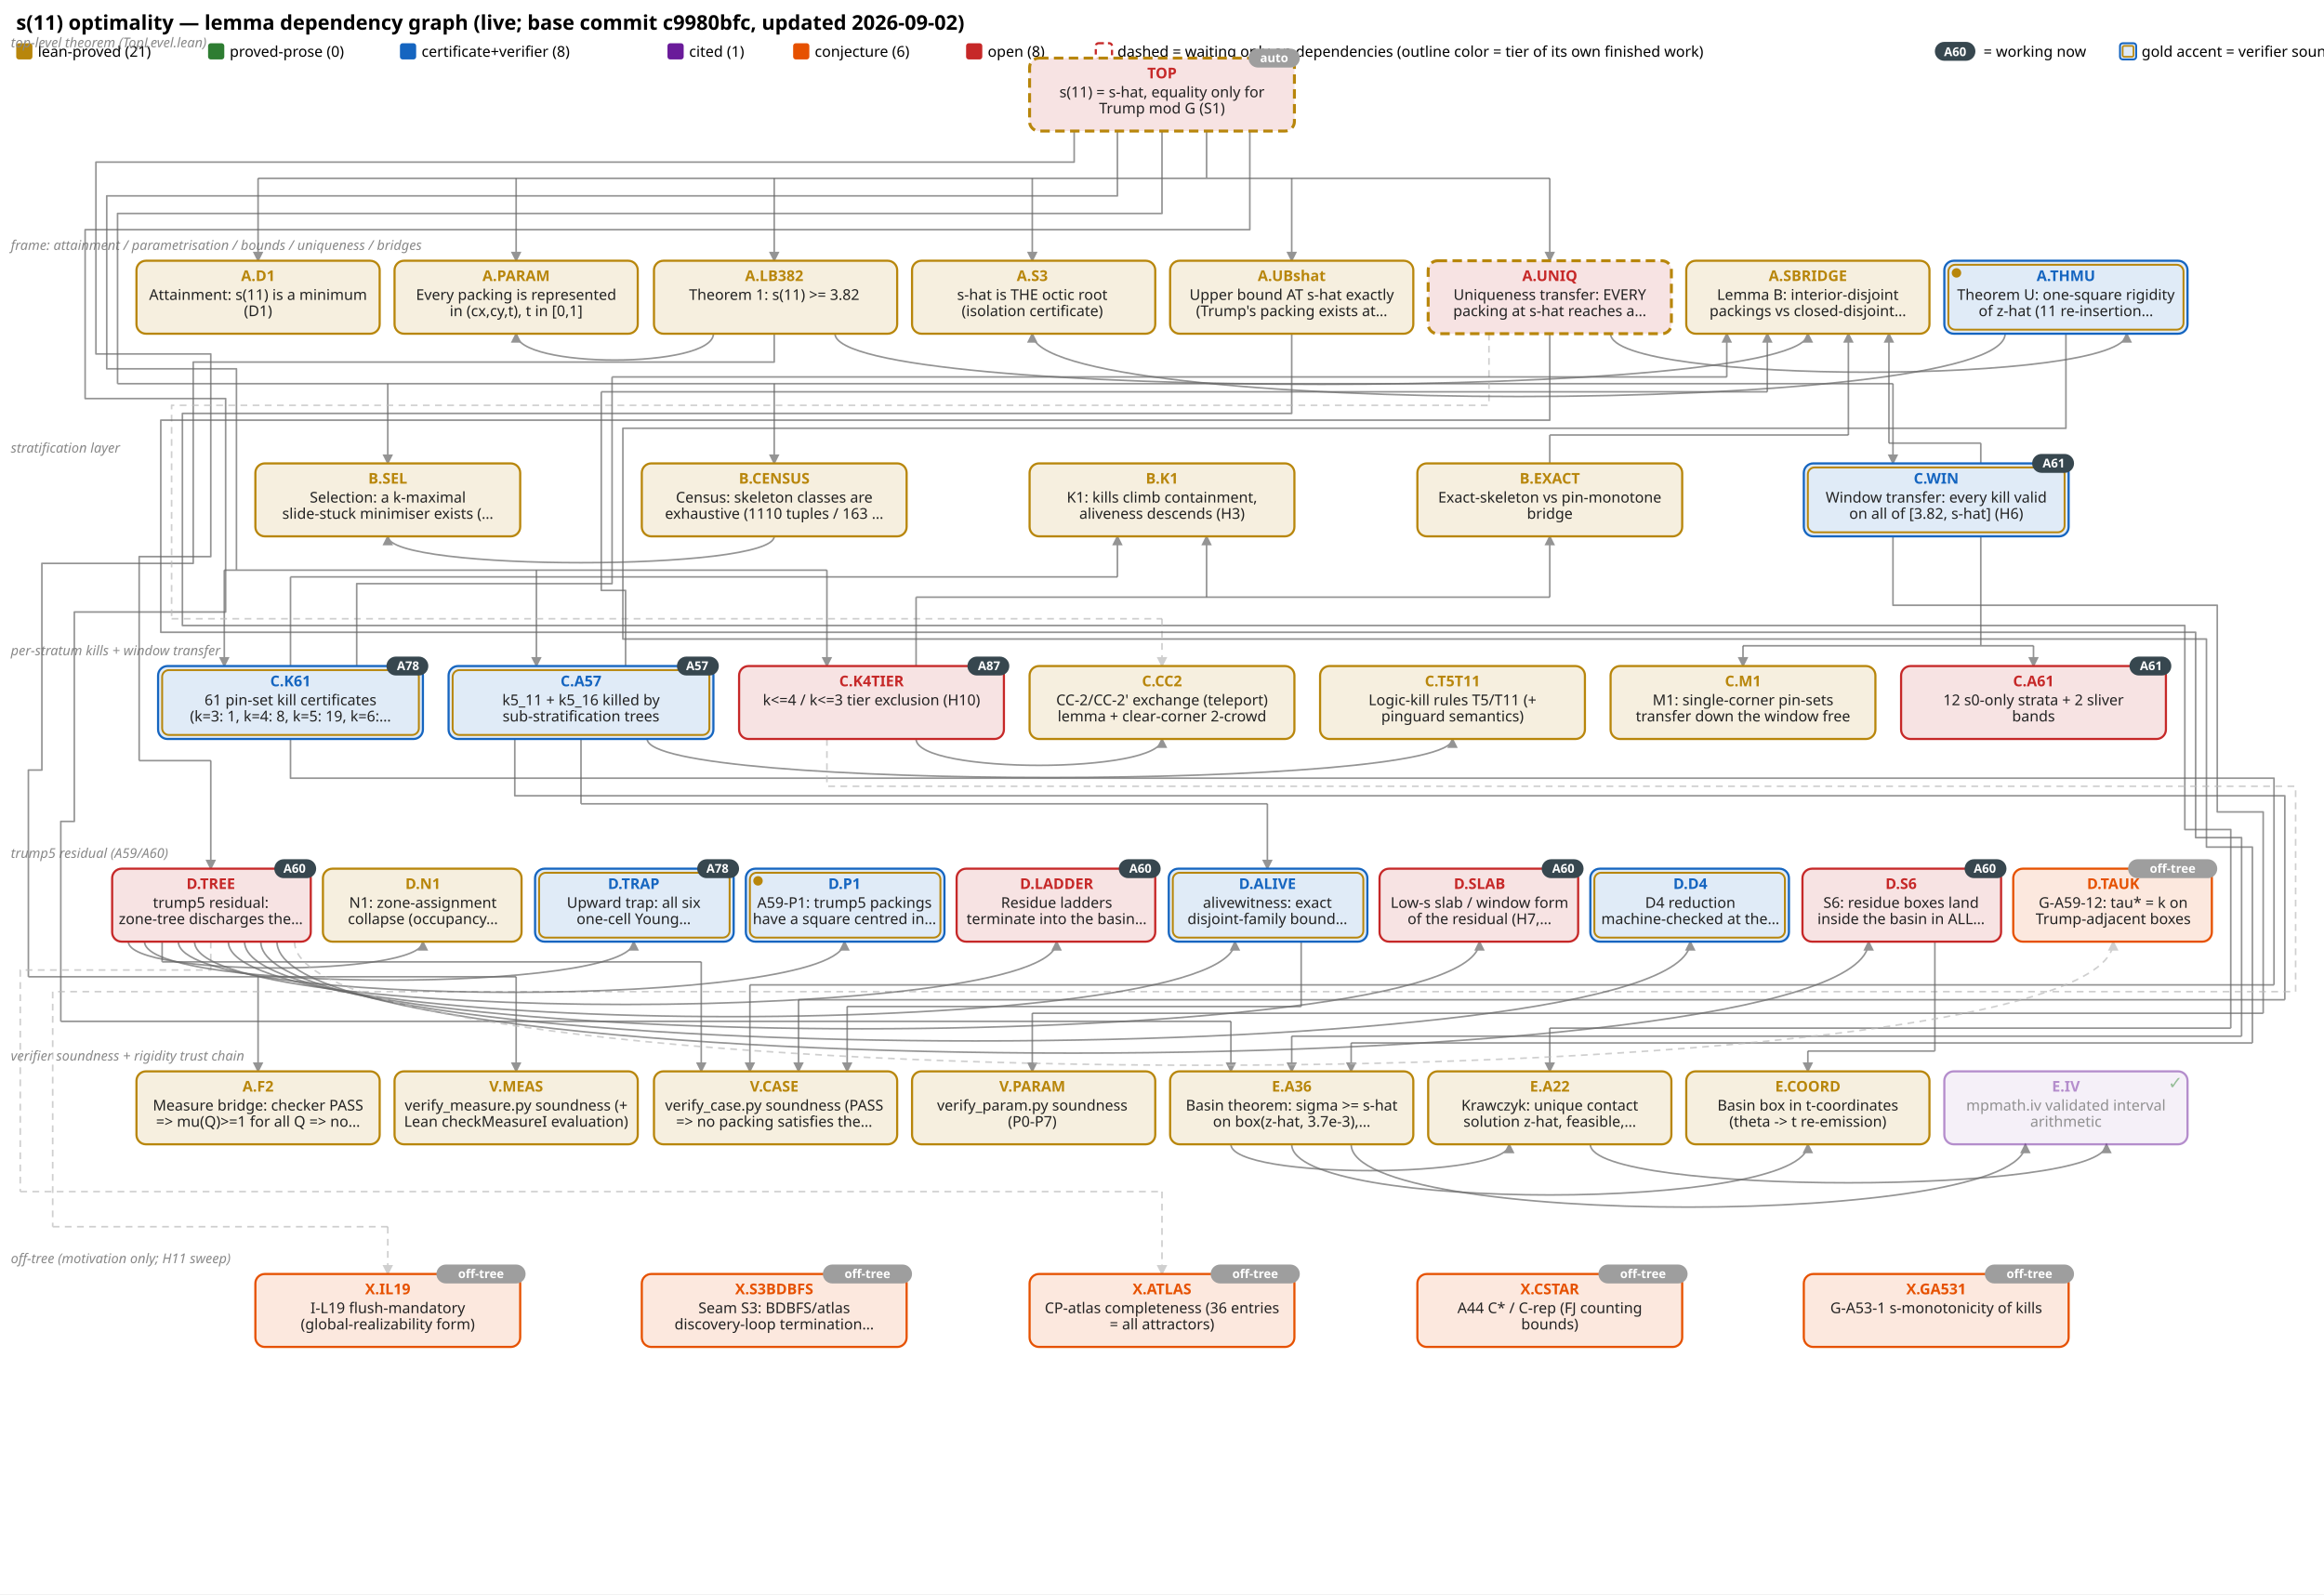
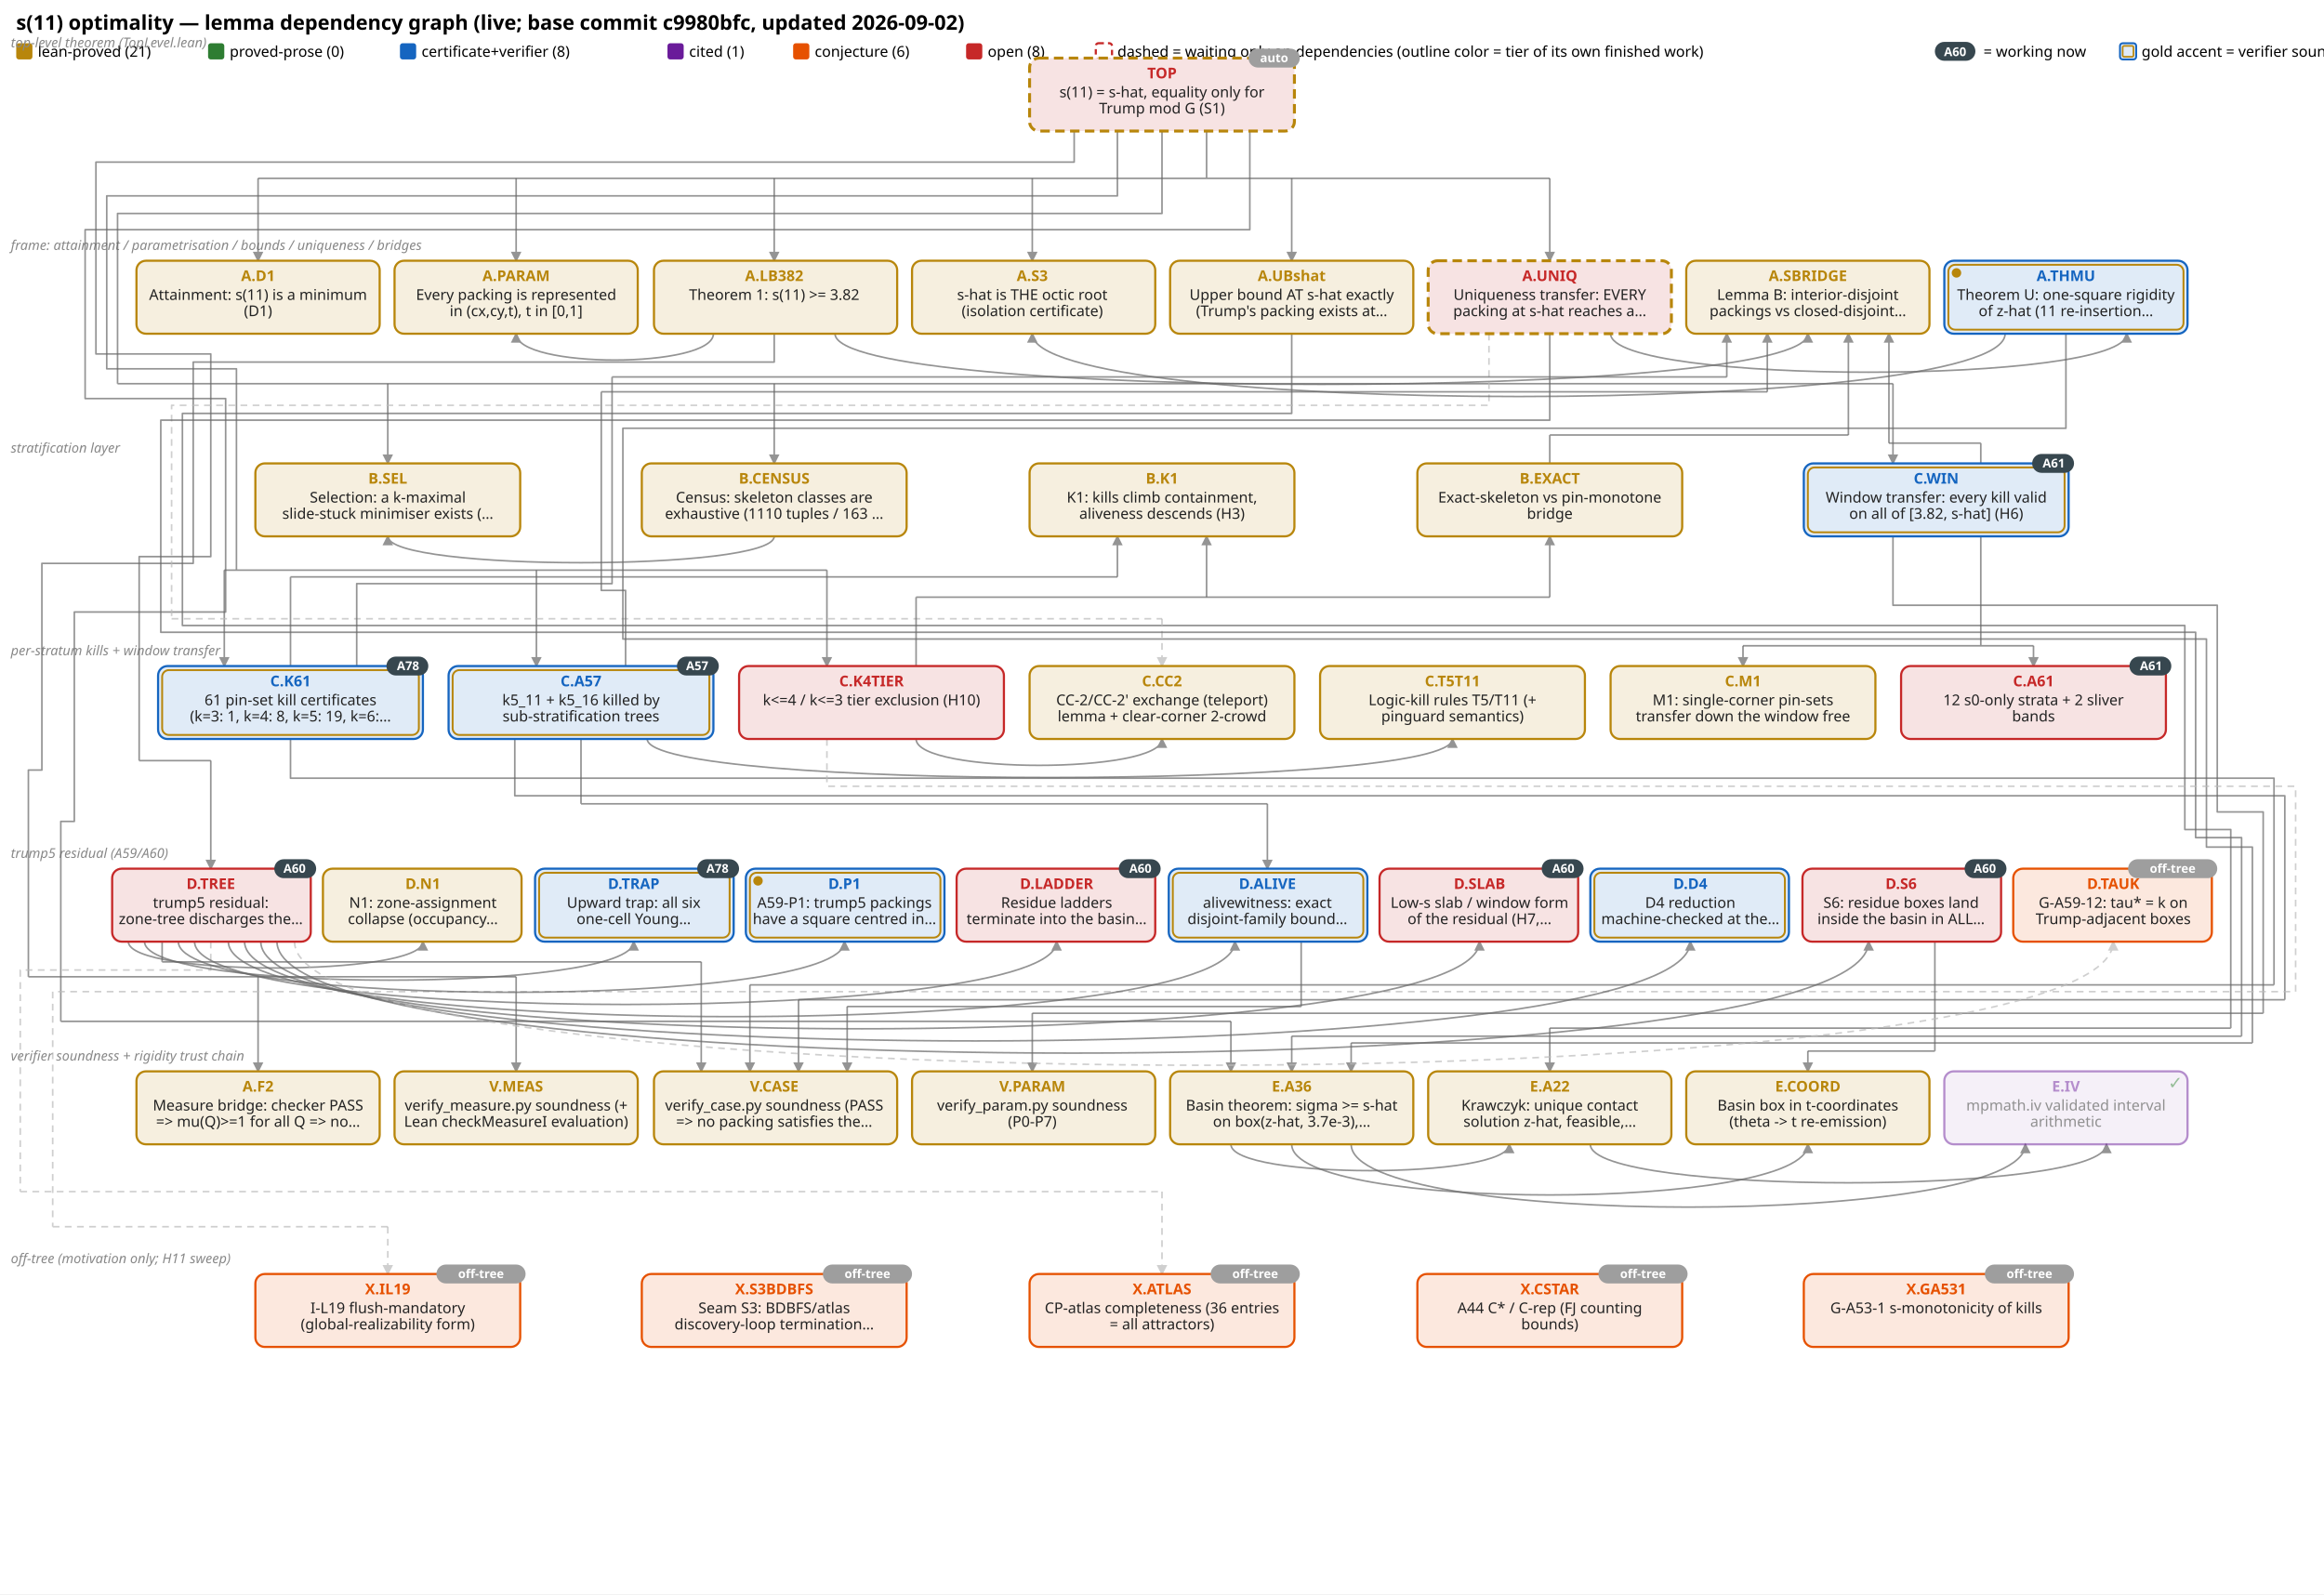
<svg xmlns="http://www.w3.org/2000/svg" width="1720" height="1180" font-family="Segoe UI, sans-serif" font-size="11">
  <defs>
    <marker id="arr" viewBox="0 0 10 10" refX="8.5" refY="5" markerWidth="6.5" markerHeight="6.5" orient="auto-start-reverse">
      <path d="M0,0 L10,5 L0,10 z" fill="#666" />
    </marker>
    <marker id="arrm" viewBox="0 0 10 10" refX="8.5" refY="5" markerWidth="6.5" markerHeight="6.5" orient="auto-start-reverse">
      <path d="M0,0 L10,5 L0,10 z" fill="#bbb" />
    </marker>
  </defs>
  <rect width="1720" height="1180" fill="white" />
  <text x="12" y="22" font-size="15" font-weight="bold">s(11) optimality — lemma dependency graph (live; base commit c9980bfc, updated 2026-09-02)</text>
  <rect x="12" y="32" width="12" height="12" fill="#b8860b" rx="2" />
  <text x="28" y="42">lean-proved (21)</text>
  <rect x="154" y="32" width="12" height="12" fill="#2e7d32" rx="2" />
  <text x="170" y="42">proved-prose (0)</text>
  <rect x="296" y="32" width="12" height="12" fill="#1565c0" rx="2" />
  <text x="312" y="42">certificate+verifier (8)</text>
  <rect x="494" y="32" width="12" height="12" fill="#6a1b9a" rx="2" />
  <text x="510" y="42">cited (1)</text>
  <rect x="587" y="32" width="12" height="12" fill="#e65100" rx="2" />
  <text x="603" y="42">conjecture (6)</text>
  <rect x="715" y="32" width="12" height="12" fill="#c62828" rx="2" />
  <text x="731" y="42">open (8)</text>
  <rect x="811" y="32" width="12" height="12" fill="none" stroke="#c62828" stroke-width="1.6" stroke-dasharray="4,3" rx="2" />
  <text x="827" y="42">dashed = waiting only on dependencies (outline color = tier of its own finished work)</text>
  <rect x="1432" y="31" width="30" height="14" rx="7" fill="#37474f" />
  <text x="1447" y="41.5" text-anchor="middle" fill="white" font-size="9" font-weight="bold">A60</text>
  <text x="1468" y="42">= working now</text>
  <rect x="1569" y="32" width="12" height="12" fill="#1565c0" fill-opacity="0.13" stroke="#1565c0" stroke-width="1.4" rx="2" />
  <rect x="1571" y="34" width="8" height="8" fill="none" stroke="#b8860b" stroke-width="1.2" rx="1" />
  <text x="1585" y="42">gold accent = verifier soundness Lean-proved · hover for details</text>
  <text x="8" y="35.0" font-size="10" fill="#888" font-style="italic">top-level theorem (TopLevel.lean)</text>
  <text x="8" y="185.0" font-size="10" fill="#888" font-style="italic">frame: attainment / parametrisation / bounds / uniqueness / bridges</text>
  <text x="8" y="335.0" font-size="10" fill="#888" font-style="italic">stratification layer</text>
  <text x="8" y="485.0" font-size="10" fill="#888" font-style="italic">per-stratum kills + window transfer</text>
  <text x="8" y="635.0" font-size="10" fill="#888" font-style="italic">trump5 residual (A59/A60)</text>
  <text x="8" y="785.0" font-size="10" fill="#888" font-style="italic">verifier soundness + rigidity trust chain</text>
  <text x="8" y="935.0" font-size="10" fill="#888" font-style="italic">off-tree (motivation only; H11 sweep)</text>
  <g>
    <path d="M 893 97 L 893 132 M 191 132 L 1147 132" fill="none" stroke="#666" stroke-width="1.2" opacity="0.7" stroke-linejoin="round" />
    <path d="M 191 132 L 191 193" fill="none" stroke="#666" stroke-width="1.2" opacity="0.7" marker-end="url(#arr)" />
    <path d="M 382 132 L 382 193" fill="none" stroke="#666" stroke-width="1.2" opacity="0.7" marker-end="url(#arr)" />
    <path d="M 573 132 L 573 193" fill="none" stroke="#666" stroke-width="1.2" opacity="0.7" marker-end="url(#arr)" />
    <path d="M 764 132 L 764 193" fill="none" stroke="#666" stroke-width="1.2" opacity="0.7" marker-end="url(#arr)" />
    <path d="M 956 132 L 956 193" fill="none" stroke="#666" stroke-width="1.2" opacity="0.7" marker-end="url(#arr)" />
    <path d="M 1147 132 L 1147 193" fill="none" stroke="#666" stroke-width="1.2" opacity="0.7" marker-end="url(#arr)" />
  </g>
  <g>
    <path d="M 860 97 L 860 158 L 87 158 L 87 284 M 87 284 L 1401 284" fill="none" stroke="#666" stroke-width="1.2" opacity="0.7" stroke-linejoin="round" />
    <path d="M 287 284 L 287 343" fill="none" stroke="#666" stroke-width="1.2" opacity="0.7" marker-end="url(#arr)" />
    <path d="M 573 284 L 573 343" fill="none" stroke="#666" stroke-width="1.2" opacity="0.7" marker-end="url(#arr)" />
    <path d="M 1401 284 L 1401 343" fill="none" stroke="#666" stroke-width="1.2" opacity="0.7" marker-end="url(#arr)" />
  </g>
  <g>
    <path d="M 827 97 L 827 145 L 79 145 L 79 273 L 175 273 L 175 422 M 166 422 L 612 422" fill="none" stroke="#666" stroke-width="1.2" opacity="0.7" stroke-linejoin="round" />
    <path d="M 166 422 L 166 493" fill="none" stroke="#666" stroke-width="1.2" opacity="0.7" marker-end="url(#arr)" />
    <path d="M 397 422 L 397 493" fill="none" stroke="#666" stroke-width="1.2" opacity="0.7" marker-end="url(#arr)" />
    <path d="M 612 422 L 612 493" fill="none" stroke="#666" stroke-width="1.2" opacity="0.7" marker-end="url(#arr)" />
  </g>
  <g>
    <path d="M 795 97 L 795 120 L 71 120 L 71 262 L 156 262 L 156 412 L 103 412 L 103 563 M 103 563 L 156 563" fill="none" stroke="#666" stroke-width="1.2" opacity="0.7" stroke-linejoin="round" />
    <path d="M 156 563 L 156 643" fill="none" stroke="#666" stroke-width="1.2" opacity="0.7" marker-end="url(#arr)" />
  </g>
  <g>
    <path d="M 925 97 L 925 170 L 63 170 L 63 295 L 167 295 L 167 453 L 55 453 L 55 608 L 45 608 L 45 756 M 45 756 L 911 756" fill="none" stroke="#666" stroke-width="1.2" opacity="0.7" stroke-linejoin="round" />
    <path d="M 911 756 L 911 793" fill="none" stroke="#666" stroke-width="1.2" opacity="0.7" marker-end="url(#arr)" />
  </g>
  <g>
    <path d="M 573 247 L 573 268 L 143 268 L 143 417 L 31 417 L 31 570 L 21 570 L 21 723 M 21 723 L 382 723" fill="none" stroke="#666" stroke-width="1.2" opacity="0.7" stroke-linejoin="round" />
    <path d="M 191 723 L 191 793" fill="none" stroke="#666" stroke-width="1.2" opacity="0.7" marker-end="url(#arr)" />
    <path d="M 382 723 L 382 793" fill="none" stroke="#666" stroke-width="1.2" opacity="0.7" marker-end="url(#arr)" />
  </g>
  <g>
    <path d="M 956 247 L 956 306 L 135 306 L 135 463 L 1617 463 L 1617 614 L 1651 614 L 1651 761 M 1147 761 L 1651 761" fill="none" stroke="#666" stroke-width="1.2" opacity="0.7" stroke-linejoin="round" />
    <path d="M 1147 761 L 1147 793" fill="none" stroke="#666" stroke-width="1.2" opacity="0.7" marker-end="url(#arr)" />
  </g>
  <g>
    <path d="M 1102 247 L 1102 300 L 127 300 L 127 458 M 127 458 L 860 458" fill="none" stroke="#bbb" stroke-width="1.2" stroke-dasharray="5,4" opacity="0.7" stroke-linejoin="round" />
    <path d="M 860 458 L 860 493" fill="none" stroke="#bbb" stroke-width="1.2" stroke-dasharray="5,4" opacity="0.7" marker-end="url(#arrm)" />
  </g>
  <g>
    <path d="M 1147 247 L 1147 311 L 119 311 L 119 468 L 1625 468 L 1625 620 L 1659 620 L 1659 767 M 956 767 L 1659 767" fill="none" stroke="#666" stroke-width="1.2" opacity="0.7" stroke-linejoin="round" />
    <path d="M 956 767 L 956 793" fill="none" stroke="#666" stroke-width="1.2" opacity="0.7" marker-end="url(#arr)" />
  </g>
  <g>
    <path d="M 1529 247 L 1529 317 L 461 317 L 461 473 L 1633 473 L 1633 627 L 1667 627 L 1667 772 M 1000 772 L 1667 772" fill="none" stroke="#666" stroke-width="1.2" opacity="0.7" stroke-linejoin="round" />
    <path d="M 1000 772 L 1000 793" fill="none" stroke="#666" stroke-width="1.2" opacity="0.7" marker-end="url(#arr)" />
  </g>
  <g>
    <path d="M 1147 343 L 1147 322 M 1147 322 L 1368 322" fill="none" stroke="#666" stroke-width="1.2" opacity="0.7" stroke-linejoin="round" />
    <path d="M 1368 322 L 1368 247" fill="none" stroke="#666" stroke-width="1.2" opacity="0.7" marker-end="url(#arr)" />
  </g>
  <g>
    <path d="M 1466 397 L 1466 478 M 1290 478 L 1505 478" fill="none" stroke="#666" stroke-width="1.2" opacity="0.7" stroke-linejoin="round" />
    <path d="M 1290 478 L 1290 493" fill="none" stroke="#666" stroke-width="1.2" opacity="0.7" marker-end="url(#arr)" />
    <path d="M 1505 478 L 1505 493" fill="none" stroke="#666" stroke-width="1.2" opacity="0.7" marker-end="url(#arr)" />
  </g>
  <g>
    <path d="M 1401 397 L 1401 448 L 1641 448 L 1641 601 L 1675 601 L 1675 750 M 764 750 L 1675 750" fill="none" stroke="#666" stroke-width="1.2" opacity="0.7" stroke-linejoin="round" />
    <path d="M 764 750 L 764 793" fill="none" stroke="#666" stroke-width="1.2" opacity="0.7" marker-end="url(#arr)" />
  </g>
  <g>
    <path d="M 1466 343 L 1466 328 M 1398 328 L 1466 328" fill="none" stroke="#666" stroke-width="1.2" opacity="0.7" stroke-linejoin="round" />
    <path d="M 1398 328 L 1398 247" fill="none" stroke="#666" stroke-width="1.2" opacity="0.7" marker-end="url(#arr)" />
  </g>
  <g>
    <path d="M 215 547 L 215 576 L 1683 576 L 1683 729 M 555 729 L 1683 729" fill="none" stroke="#666" stroke-width="1.2" opacity="0.7" stroke-linejoin="round" />
    <path d="M 555 729 L 555 793" fill="none" stroke="#666" stroke-width="1.2" opacity="0.7" marker-end="url(#arr)" />
  </g>
  <g>
    <path d="M 215 493 L 215 427 M 215 427 L 827 427" fill="none" stroke="#666" stroke-width="1.2" opacity="0.7" stroke-linejoin="round" />
    <path d="M 827 427 L 827 397" fill="none" stroke="#666" stroke-width="1.2" opacity="0.7" marker-end="url(#arr)" />
  </g>
  <g>
    <path d="M 264 493 L 264 432 L 453 432 L 453 279 M 453 279 L 1278 279" fill="none" stroke="#666" stroke-width="1.2" opacity="0.7" stroke-linejoin="round" />
    <path d="M 1278 279 L 1278 247" fill="none" stroke="#666" stroke-width="1.2" opacity="0.7" marker-end="url(#arr)" />
  </g>
  <g>
    <path d="M 381 547 L 381 589 L 1691 589 L 1691 740 M 591 740 L 1691 740" fill="none" stroke="#666" stroke-width="1.2" opacity="0.7" stroke-linejoin="round" />
    <path d="M 591 740 L 591 793" fill="none" stroke="#666" stroke-width="1.2" opacity="0.7" marker-end="url(#arr)" />
  </g>
  <g>
    <path d="M 430 547 L 430 595 M 430 595 L 938 595" fill="none" stroke="#666" stroke-width="1.2" opacity="0.7" stroke-linejoin="round" />
    <path d="M 938 595 L 938 643" fill="none" stroke="#666" stroke-width="1.2" opacity="0.7" marker-end="url(#arr)" />
  </g>
  <g>
    <path d="M 463 493 L 463 437 L 445 437 L 445 290 M 445 290 L 1308 290" fill="none" stroke="#666" stroke-width="1.2" opacity="0.7" stroke-linejoin="round" />
    <path d="M 1308 290 L 1308 247" fill="none" stroke="#666" stroke-width="1.2" opacity="0.7" marker-end="url(#arr)" />
  </g>
  <g>
    <path d="M 678 493 L 678 442 M 678 442 L 1147 442" fill="none" stroke="#666" stroke-width="1.2" opacity="0.7" stroke-linejoin="round" />
    <path d="M 893 442 L 893 397" fill="none" stroke="#666" stroke-width="1.2" opacity="0.7" marker-end="url(#arr)" />
    <path d="M 1147 442 L 1147 397" fill="none" stroke="#666" stroke-width="1.2" opacity="0.7" marker-end="url(#arr)" />
  </g>
  <g>
    <path d="M 612 547 L 612 582 L 1699 582 L 1699 734 L 39 734 L 39 908 M 39 908 L 287 908" fill="none" stroke="#bbb" stroke-width="1.2" stroke-dasharray="5,4" opacity="0.7" stroke-linejoin="round" />
    <path d="M 287 908 L 287 943" fill="none" stroke="#bbb" stroke-width="1.2" stroke-dasharray="5,4" opacity="0.7" marker-end="url(#arrm)" />
  </g>
  <g>
    <path d="M 120 697 L 120 712 M 120 712 L 519 712" fill="none" stroke="#666" stroke-width="1.2" opacity="0.7" stroke-linejoin="round" />
    <path d="M 519 712 L 519 793" fill="none" stroke="#666" stroke-width="1.2" opacity="0.7" marker-end="url(#arr)" />
  </g>
  <g>
    <path d="M 156 697 L 156 718 L 15 718 L 15 882 M 15 882 L 860 882" fill="none" stroke="#bbb" stroke-width="1.2" stroke-dasharray="5,4" opacity="0.7" stroke-linejoin="round" />
    <path d="M 860 882 L 860 943" fill="none" stroke="#bbb" stroke-width="1.2" stroke-dasharray="5,4" opacity="0.7" marker-end="url(#arrm)" />
  </g>
  <g>
    <path d="M 963 697 L 963 745 M 627 745 L 963 745" fill="none" stroke="#666" stroke-width="1.2" opacity="0.7" stroke-linejoin="round" />
    <path d="M 627 745 L 627 793" fill="none" stroke="#666" stroke-width="1.2" opacity="0.7" marker-end="url(#arr)" />
  </g>
  <g>
    <path d="M 1432 697 L 1432 778 M 1338 778 L 1432 778" fill="none" stroke="#666" stroke-width="1.2" opacity="0.7" stroke-linejoin="round" />
    <path d="M 1338 778 L 1338 793" fill="none" stroke="#666" stroke-width="1.2" opacity="0.7" marker-end="url(#arr)" />
  </g>
  <g>
    <path d="M 528 247 C 528 273 382 273 382 247" fill="none" stroke="#666" stroke-width="1.2" opacity="0.7" marker-end="url(#arr)" />
  </g>
  <g>
    <path d="M 573 397 C 573 423 287 423 287 397" fill="none" stroke="#666" stroke-width="1.2" opacity="0.7" marker-end="url(#arr)" />
  </g>
  <g>
    <path d="M 479 547 C 479 585 1075 585 1075 547" fill="none" stroke="#666" stroke-width="1.2" opacity="0.7" marker-end="url(#arr)" />
  </g>
  <g>
    <path d="M 678 547 C 678 573 860 573 860 547" fill="none" stroke="#666" stroke-width="1.2" opacity="0.7" marker-end="url(#arr)" />
  </g>
  <g>
    <path d="M 95 697 C 95 723 313 723 313 697" fill="none" stroke="#666" stroke-width="1.2" opacity="0.7" marker-end="url(#arr)" />
  </g>
  <g>
    <path d="M 107 697 C 107 735 469 735 469 697" fill="none" stroke="#666" stroke-width="1.2" opacity="0.7" marker-end="url(#arr)" />
  </g>
  <g>
    <path d="M 132 697 C 132 747 625 747 625 697" fill="none" stroke="#666" stroke-width="1.2" opacity="0.7" marker-end="url(#arr)" />
  </g>
  <g>
    <path d="M 144 697 C 144 759 782 759 782 697" fill="none" stroke="#666" stroke-width="1.2" opacity="0.7" marker-end="url(#arr)" />
  </g>
  <g>
    <path d="M 169 697 C 169 771 914 771 914 697" fill="none" stroke="#666" stroke-width="1.2" opacity="0.7" marker-end="url(#arr)" />
  </g>
  <g>
    <path d="M 181 697 C 181 783 1095 783 1095 697" fill="none" stroke="#666" stroke-width="1.2" opacity="0.7" marker-end="url(#arr)" />
  </g>
  <g>
    <path d="M 193 697 C 193 795 1251 795 1251 697" fill="none" stroke="#666" stroke-width="1.2" opacity="0.7" marker-end="url(#arr)" />
  </g>
  <g>
    <path d="M 205 697 C 205 807 1383 807 1383 697" fill="none" stroke="#666" stroke-width="1.2" opacity="0.7" marker-end="url(#arr)" />
  </g>
  <g>
    <path d="M 218 697 C 218 819 1564 819 1564 697" fill="none" stroke="#bbb" stroke-width="1.2" stroke-dasharray="5,4" opacity="0.7" marker-end="url(#arrm)" />
  </g>
  <g>
    <path d="M 911 847 C 911 873 1117 873 1117 847" fill="none" stroke="#666" stroke-width="1.2" opacity="0.7" marker-end="url(#arr)" />
  </g>
  <g>
    <path d="M 1000 847 C 1000 909 1499 909 1499 847" fill="none" stroke="#666" stroke-width="1.2" opacity="0.7" marker-end="url(#arr)" />
  </g>
  <g>
    <path d="M 956 847 C 956 897 1338 897 1338 847" fill="none" stroke="#666" stroke-width="1.2" opacity="0.7" marker-end="url(#arr)" />
  </g>
  <g>
    <path d="M 1177 847 C 1177 885 1559 885 1559 847" fill="none" stroke="#666" stroke-width="1.2" opacity="0.7" marker-end="url(#arr)" />
  </g>
  <g>
    <path d="M 618 247 C 618 297 1338 297 1338 247" fill="none" stroke="#666" stroke-width="1.2" opacity="0.7" marker-end="url(#arr)" />
  </g>
  <g>
    <path d="M 1192 247 C 1192 285 1574 285 1574 247" fill="none" stroke="#666" stroke-width="1.2" opacity="0.7" marker-end="url(#arr)" />
  </g>
  <g>
    <path d="M 1484 247 C 1484 309 764 309 764 247" fill="none" stroke="#666" stroke-width="1.2" opacity="0.7" marker-end="url(#arr)" />
  </g>
  <g>
    <rect x="762" y="43" width="196" height="54" rx="7" fill="white" />
    <rect x="762" y="43" width="196" height="54" rx="7" fill="#c62828" fill-opacity="0.13" stroke="#b8860b" stroke-width="2.2" stroke-dasharray="7,4" />
    <text x="860" y="58" text-anchor="middle" font-weight="bold" fill="#c62828">TOP</text>
    <text x="860" y="72" text-anchor="middle" fill="#222">s(11) = s-hat, equality only for</text>
    <text x="860" y="84" text-anchor="middle" fill="#222">Trump mod G (S1)</text>
    <rect x="924" y="36" width="38" height="14" rx="7" fill="#9e9e9e" />
    <text x="943" y="46" text-anchor="middle" fill="white" font-size="9" font-weight="bold">auto</text>
  </g>
  <g>
    <rect x="101" y="193" width="180" height="54" rx="7" fill="white" />
    <rect x="101" y="193" width="180" height="54" rx="7" fill="#b8860b" fill-opacity="0.13" stroke="#b8860b" stroke-width="1.6" />
    <text x="191" y="208" text-anchor="middle" font-weight="bold" fill="#b8860b">A.D1</text>
    <text x="191" y="222" text-anchor="middle" fill="#222">Attainment: s(11) is a minimum</text>
    <text x="191" y="234" text-anchor="middle" fill="#222">(D1)</text>
  </g>
  <g>
    <rect x="292" y="193" width="180" height="54" rx="7" fill="white" />
    <rect x="292" y="193" width="180" height="54" rx="7" fill="#b8860b" fill-opacity="0.13" stroke="#b8860b" stroke-width="1.6" />
    <text x="382" y="208" text-anchor="middle" font-weight="bold" fill="#b8860b">A.PARAM</text>
    <text x="382" y="222" text-anchor="middle" fill="#222">Every packing is represented</text>
    <text x="382" y="234" text-anchor="middle" fill="#222">in (cx,cy,t), t in [0,1]</text>
  </g>
  <g>
    <rect x="484" y="193" width="180" height="54" rx="7" fill="white" />
    <rect x="484" y="193" width="180" height="54" rx="7" fill="#b8860b" fill-opacity="0.13" stroke="#b8860b" stroke-width="1.6" />
    <text x="573" y="208" text-anchor="middle" font-weight="bold" fill="#b8860b">A.LB382</text>
    <text x="573" y="222" text-anchor="middle" fill="#222">Theorem 1: s(11) &gt;= 3.82</text>
  </g>
  <g>
    <rect x="675" y="193" width="180" height="54" rx="7" fill="white" />
    <rect x="675" y="193" width="180" height="54" rx="7" fill="#b8860b" fill-opacity="0.13" stroke="#b8860b" stroke-width="1.6" />
    <text x="764" y="208" text-anchor="middle" font-weight="bold" fill="#b8860b">A.S3</text>
    <text x="764" y="222" text-anchor="middle" fill="#222">s-hat is THE octic root</text>
    <text x="764" y="234" text-anchor="middle" fill="#222">(isolation certificate)</text>
  </g>
  <g>
    <rect x="866" y="193" width="180" height="54" rx="7" fill="white" />
    <rect x="866" y="193" width="180" height="54" rx="7" fill="#b8860b" fill-opacity="0.13" stroke="#b8860b" stroke-width="1.6" />
    <text x="956" y="208" text-anchor="middle" font-weight="bold" fill="#b8860b">A.UBshat</text>
    <text x="956" y="222" text-anchor="middle" fill="#222">Upper bound AT s-hat exactly</text>
    <text x="956" y="234" text-anchor="middle" fill="#222">(Trump's packing exists at…</text>
  </g>
  <g>
    <rect x="1057" y="193" width="180" height="54" rx="7" fill="white" />
    <rect x="1057" y="193" width="180" height="54" rx="7" fill="#c62828" fill-opacity="0.13" stroke="#b8860b" stroke-width="2.2" stroke-dasharray="7,4" />
    <text x="1147" y="208" text-anchor="middle" font-weight="bold" fill="#c62828">A.UNIQ</text>
    <text x="1147" y="222" text-anchor="middle" fill="#222">Uniqueness transfer: EVERY</text>
    <text x="1147" y="234" text-anchor="middle" fill="#222">packing at s-hat reaches a…</text>
  </g>
  <g>
    <rect x="1248" y="193" width="180" height="54" rx="7" fill="white" />
    <rect x="1248" y="193" width="180" height="54" rx="7" fill="#b8860b" fill-opacity="0.13" stroke="#b8860b" stroke-width="1.6" />
    <text x="1338" y="208" text-anchor="middle" font-weight="bold" fill="#b8860b">A.SBRIDGE</text>
    <text x="1338" y="222" text-anchor="middle" fill="#222">Lemma B: interior-disjoint</text>
    <text x="1338" y="234" text-anchor="middle" fill="#222">packings vs closed-disjoint…</text>
  </g>
  <g>
    <rect x="1439" y="193" width="180" height="54" rx="7" fill="white" />
    <rect x="1439" y="193" width="180" height="54" rx="7" fill="#1565c0" fill-opacity="0.13" stroke="#1565c0" stroke-width="1.6" />
    <rect x="1442" y="196" width="174" height="48" rx="5" fill="none" stroke="#b8860b" stroke-width="1.4" />
    <circle cx="1448" cy="202" r="3.5" fill="#b8860b" />
    <text x="1529" y="208" text-anchor="middle" font-weight="bold" fill="#1565c0">A.THMU</text>
    <text x="1529" y="222" text-anchor="middle" fill="#222">Theorem U: one-square rigidity</text>
    <text x="1529" y="234" text-anchor="middle" fill="#222">of z-hat (11 re-insertion…</text>
  </g>
  <g>
    <rect x="189" y="343" width="196" height="54" rx="7" fill="white" />
    <rect x="189" y="343" width="196" height="54" rx="7" fill="#b8860b" fill-opacity="0.13" stroke="#b8860b" stroke-width="1.6" />
    <text x="287" y="358" text-anchor="middle" font-weight="bold" fill="#b8860b">B.SEL</text>
    <text x="287" y="372" text-anchor="middle" fill="#222">Selection: a k-maximal</text>
    <text x="287" y="384" text-anchor="middle" fill="#222">slide-stuck minimiser exists (…</text>
  </g>
  <g>
    <rect x="475" y="343" width="196" height="54" rx="7" fill="white" />
    <rect x="475" y="343" width="196" height="54" rx="7" fill="#b8860b" fill-opacity="0.13" stroke="#b8860b" stroke-width="1.6" />
    <text x="573" y="358" text-anchor="middle" font-weight="bold" fill="#b8860b">B.CENSUS</text>
    <text x="573" y="372" text-anchor="middle" fill="#222">Census: skeleton classes are</text>
    <text x="573" y="384" text-anchor="middle" fill="#222">exhaustive (1110 tuples / 163 …</text>
  </g>
  <g>
    <rect x="762" y="343" width="196" height="54" rx="7" fill="white" />
    <rect x="762" y="343" width="196" height="54" rx="7" fill="#b8860b" fill-opacity="0.13" stroke="#b8860b" stroke-width="1.6" />
    <text x="860" y="358" text-anchor="middle" font-weight="bold" fill="#b8860b">B.K1</text>
    <text x="860" y="372" text-anchor="middle" fill="#222">K1: kills climb containment,</text>
    <text x="860" y="384" text-anchor="middle" fill="#222">aliveness descends (H3)</text>
  </g>
  <g>
    <rect x="1049" y="343" width="196" height="54" rx="7" fill="white" />
    <rect x="1049" y="343" width="196" height="54" rx="7" fill="#b8860b" fill-opacity="0.13" stroke="#b8860b" stroke-width="1.6" />
    <text x="1147" y="358" text-anchor="middle" font-weight="bold" fill="#b8860b">B.EXACT</text>
    <text x="1147" y="372" text-anchor="middle" fill="#222">Exact-skeleton vs pin-monotone</text>
    <text x="1147" y="384" text-anchor="middle" fill="#222">bridge</text>
  </g>
  <g>
    <rect x="1335" y="343" width="196" height="54" rx="7" fill="white" />
    <rect x="1335" y="343" width="196" height="54" rx="7" fill="#1565c0" fill-opacity="0.13" stroke="#1565c0" stroke-width="1.6" />
    <rect x="1338" y="346" width="190" height="48" rx="5" fill="none" stroke="#b8860b" stroke-width="1.4" />
    <text x="1433" y="358" text-anchor="middle" font-weight="bold" fill="#1565c0">C.WIN</text>
    <text x="1433" y="372" text-anchor="middle" fill="#222">Window transfer: every kill valid</text>
    <text x="1433" y="384" text-anchor="middle" fill="#222">on all of [3.82, s-hat] (H6)</text>
    <rect x="1504" y="336" width="31" height="14" rx="7" fill="#37474f" />
    <text x="1520" y="346" text-anchor="middle" fill="white" font-size="9" font-weight="bold">A61</text>
  </g>
  <g>
    <rect x="117" y="493" width="196" height="54" rx="7" fill="white" />
    <rect x="117" y="493" width="196" height="54" rx="7" fill="#1565c0" fill-opacity="0.13" stroke="#1565c0" stroke-width="1.6" />
    <rect x="120" y="496" width="190" height="48" rx="5" fill="none" stroke="#b8860b" stroke-width="1.4" />
    <text x="215" y="508" text-anchor="middle" font-weight="bold" fill="#1565c0">C.K61</text>
    <text x="215" y="522" text-anchor="middle" fill="#222">61 pin-set kill certificates</text>
    <text x="215" y="534" text-anchor="middle" fill="#222">(k=3: 1, k=4: 8, k=5: 19, k=6:…</text>
    <rect x="286" y="486" width="31" height="14" rx="7" fill="#37474f" />
    <text x="302" y="496" text-anchor="middle" fill="white" font-size="9" font-weight="bold">A78</text>
  </g>
  <g>
    <rect x="332" y="493" width="196" height="54" rx="7" fill="white" />
    <rect x="332" y="493" width="196" height="54" rx="7" fill="#1565c0" fill-opacity="0.13" stroke="#1565c0" stroke-width="1.6" />
    <rect x="335" y="496" width="190" height="48" rx="5" fill="none" stroke="#b8860b" stroke-width="1.4" />
    <text x="430" y="508" text-anchor="middle" font-weight="bold" fill="#1565c0">C.A57</text>
    <text x="430" y="522" text-anchor="middle" fill="#222">k5_11 + k5_16 killed by</text>
    <text x="430" y="534" text-anchor="middle" fill="#222">sub-stratification trees</text>
    <rect x="501" y="486" width="31" height="14" rx="7" fill="#37474f" />
    <text x="516" y="496" text-anchor="middle" fill="white" font-size="9" font-weight="bold">A57</text>
  </g>
  <g>
    <rect x="547" y="493" width="196" height="54" rx="7" fill="white" />
    <rect x="547" y="493" width="196" height="54" rx="7" fill="#c62828" fill-opacity="0.13" stroke="#c62828" stroke-width="1.6" />
    <text x="645" y="508" text-anchor="middle" font-weight="bold" fill="#c62828">C.K4TIER</text>
    <text x="645" y="522" text-anchor="middle" fill="#222">k&lt;=4 / k&lt;=3 tier exclusion (H10)</text>
-     <rect x="716" y="486" width="31" height="14" rx="7" fill="#37474f" />
-     <text x="732" y="496" text-anchor="middle" fill="white" font-size="9" font-weight="bold">A87</text>
  </g>
  <g>
    <rect x="762" y="493" width="196" height="54" rx="7" fill="white" />
    <rect x="762" y="493" width="196" height="54" rx="7" fill="#b8860b" fill-opacity="0.13" stroke="#b8860b" stroke-width="1.6" />
    <text x="860" y="508" text-anchor="middle" font-weight="bold" fill="#b8860b">C.CC2</text>
    <text x="860" y="522" text-anchor="middle" fill="#222">CC-2/CC-2' exchange (teleport)</text>
    <text x="860" y="534" text-anchor="middle" fill="#222">lemma + clear-corner 2-crowd</text>
  </g>
  <g>
    <rect x="977" y="493" width="196" height="54" rx="7" fill="white" />
    <rect x="977" y="493" width="196" height="54" rx="7" fill="#b8860b" fill-opacity="0.13" stroke="#b8860b" stroke-width="1.6" />
    <text x="1075" y="508" text-anchor="middle" font-weight="bold" fill="#b8860b">C.T5T11</text>
    <text x="1075" y="522" text-anchor="middle" fill="#222">Logic-kill rules T5/T11 (+</text>
    <text x="1075" y="534" text-anchor="middle" fill="#222">pinguard semantics)</text>
  </g>
  <g>
    <rect x="1192" y="493" width="196" height="54" rx="7" fill="white" />
    <rect x="1192" y="493" width="196" height="54" rx="7" fill="#b8860b" fill-opacity="0.13" stroke="#b8860b" stroke-width="1.6" />
    <text x="1290" y="508" text-anchor="middle" font-weight="bold" fill="#b8860b">C.M1</text>
    <text x="1290" y="522" text-anchor="middle" fill="#222">M1: single-corner pin-sets</text>
    <text x="1290" y="534" text-anchor="middle" fill="#222">transfer down the window free</text>
  </g>
  <g>
    <rect x="1407" y="493" width="196" height="54" rx="7" fill="white" />
    <rect x="1407" y="493" width="196" height="54" rx="7" fill="#c62828" fill-opacity="0.13" stroke="#c62828" stroke-width="1.6" />
    <text x="1505" y="508" text-anchor="middle" font-weight="bold" fill="#c62828">C.A61</text>
    <text x="1505" y="522" text-anchor="middle" fill="#222">12 s0-only strata + 2 sliver</text>
    <text x="1505" y="534" text-anchor="middle" fill="#222">bands</text>
    <rect x="1576" y="486" width="31" height="14" rx="7" fill="#37474f" />
    <text x="1592" y="496" text-anchor="middle" fill="white" font-size="9" font-weight="bold">A61</text>
  </g>
  <g>
    <rect x="83" y="643" width="147" height="54" rx="7" fill="white" />
    <rect x="83" y="643" width="147" height="54" rx="7" fill="#c62828" fill-opacity="0.13" stroke="#c62828" stroke-width="1.6" />
    <text x="156" y="658" text-anchor="middle" font-weight="bold" fill="#c62828">D.TREE</text>
    <text x="156" y="672" text-anchor="middle" fill="#222">trump5 residual:</text>
    <text x="156" y="684" text-anchor="middle" fill="#222">zone-tree discharges the…</text>
    <rect x="203" y="636" width="31" height="14" rx="7" fill="#37474f" />
    <text x="218" y="646" text-anchor="middle" fill="white" font-size="9" font-weight="bold">A60</text>
  </g>
  <g>
    <rect x="239" y="643" width="147" height="54" rx="7" fill="white" />
    <rect x="239" y="643" width="147" height="54" rx="7" fill="#b8860b" fill-opacity="0.13" stroke="#b8860b" stroke-width="1.6" />
    <text x="313" y="658" text-anchor="middle" font-weight="bold" fill="#b8860b">D.N1</text>
    <text x="313" y="672" text-anchor="middle" fill="#222">N1: zone-assignment</text>
    <text x="313" y="684" text-anchor="middle" fill="#222">collapse (occupancy…</text>
  </g>
  <g>
    <rect x="396" y="643" width="147" height="54" rx="7" fill="white" />
    <rect x="396" y="643" width="147" height="54" rx="7" fill="#1565c0" fill-opacity="0.13" stroke="#1565c0" stroke-width="1.6" />
    <rect x="399" y="646" width="141" height="48" rx="5" fill="none" stroke="#b8860b" stroke-width="1.4" />
    <text x="469" y="658" text-anchor="middle" font-weight="bold" fill="#1565c0">D.TRAP</text>
    <text x="469" y="672" text-anchor="middle" fill="#222">Upward trap: all six</text>
    <text x="469" y="684" text-anchor="middle" fill="#222">one-cell Young…</text>
    <rect x="516" y="636" width="31" height="14" rx="7" fill="#37474f" />
    <text x="531" y="646" text-anchor="middle" fill="white" font-size="9" font-weight="bold">A78</text>
  </g>
  <g>
    <rect x="552" y="643" width="147" height="54" rx="7" fill="white" />
    <rect x="552" y="643" width="147" height="54" rx="7" fill="#1565c0" fill-opacity="0.13" stroke="#1565c0" stroke-width="1.6" />
    <rect x="555" y="646" width="141" height="48" rx="5" fill="none" stroke="#b8860b" stroke-width="1.4" />
    <circle cx="561" cy="652" r="3.5" fill="#b8860b" />
    <text x="625" y="658" text-anchor="middle" font-weight="bold" fill="#1565c0">D.P1</text>
    <text x="625" y="672" text-anchor="middle" fill="#222">A59-P1: trump5 packings</text>
    <text x="625" y="684" text-anchor="middle" fill="#222">have a square centred in…</text>
  </g>
  <g>
    <rect x="708" y="643" width="147" height="54" rx="7" fill="white" />
    <rect x="708" y="643" width="147" height="54" rx="7" fill="#c62828" fill-opacity="0.13" stroke="#c62828" stroke-width="1.6" />
    <text x="782" y="658" text-anchor="middle" font-weight="bold" fill="#c62828">D.LADDER</text>
    <text x="782" y="672" text-anchor="middle" fill="#222">Residue ladders</text>
    <text x="782" y="684" text-anchor="middle" fill="#222">terminate into the basin…</text>
    <rect x="828" y="636" width="31" height="14" rx="7" fill="#37474f" />
    <text x="844" y="646" text-anchor="middle" fill="white" font-size="9" font-weight="bold">A60</text>
  </g>
  <g>
    <rect x="865" y="643" width="147" height="54" rx="7" fill="white" />
    <rect x="865" y="643" width="147" height="54" rx="7" fill="#1565c0" fill-opacity="0.13" stroke="#1565c0" stroke-width="1.6" />
    <rect x="868" y="646" width="141" height="48" rx="5" fill="none" stroke="#b8860b" stroke-width="1.4" />
    <text x="938" y="658" text-anchor="middle" font-weight="bold" fill="#1565c0">D.ALIVE</text>
    <text x="938" y="672" text-anchor="middle" fill="#222">alivewitness: exact</text>
    <text x="938" y="684" text-anchor="middle" fill="#222">disjoint-family bound…</text>
  </g>
  <g>
    <rect x="1021" y="643" width="147" height="54" rx="7" fill="white" />
    <rect x="1021" y="643" width="147" height="54" rx="7" fill="#c62828" fill-opacity="0.13" stroke="#c62828" stroke-width="1.6" />
    <text x="1095" y="658" text-anchor="middle" font-weight="bold" fill="#c62828">D.SLAB</text>
    <text x="1095" y="672" text-anchor="middle" fill="#222">Low-s slab / window form</text>
    <text x="1095" y="684" text-anchor="middle" fill="#222">of the residual (H7,…</text>
    <rect x="1141" y="636" width="31" height="14" rx="7" fill="#37474f" />
    <text x="1157" y="646" text-anchor="middle" fill="white" font-size="9" font-weight="bold">A60</text>
  </g>
  <g>
    <rect x="1177" y="643" width="147" height="54" rx="7" fill="white" />
    <rect x="1177" y="643" width="147" height="54" rx="7" fill="#1565c0" fill-opacity="0.13" stroke="#1565c0" stroke-width="1.6" />
    <rect x="1180" y="646" width="141" height="48" rx="5" fill="none" stroke="#b8860b" stroke-width="1.4" />
    <text x="1251" y="658" text-anchor="middle" font-weight="bold" fill="#1565c0">D.D4</text>
    <text x="1251" y="672" text-anchor="middle" fill="#222">D4 reduction</text>
    <text x="1251" y="684" text-anchor="middle" fill="#222">machine-checked at the…</text>
  </g>
  <g>
    <rect x="1334" y="643" width="147" height="54" rx="7" fill="white" />
    <rect x="1334" y="643" width="147" height="54" rx="7" fill="#c62828" fill-opacity="0.13" stroke="#c62828" stroke-width="1.6" />
    <text x="1407" y="658" text-anchor="middle" font-weight="bold" fill="#c62828">D.S6</text>
    <text x="1407" y="672" text-anchor="middle" fill="#222">S6: residue boxes land</text>
    <text x="1407" y="684" text-anchor="middle" fill="#222">inside the basin in ALL…</text>
    <rect x="1454" y="636" width="31" height="14" rx="7" fill="#37474f" />
    <text x="1469" y="646" text-anchor="middle" fill="white" font-size="9" font-weight="bold">A60</text>
  </g>
  <g>
    <rect x="1490" y="643" width="147" height="54" rx="7" fill="white" />
    <rect x="1490" y="643" width="147" height="54" rx="7" fill="#e65100" fill-opacity="0.13" stroke="#e65100" stroke-width="1.6" />
    <text x="1564" y="658" text-anchor="middle" font-weight="bold" fill="#e65100">D.TAUK</text>
    <text x="1564" y="672" text-anchor="middle" fill="#222">G-A59-12: tau* = k on</text>
    <text x="1564" y="684" text-anchor="middle" fill="#222">Trump-adjacent boxes</text>
    <rect x="1575" y="636" width="66" height="14" rx="7" fill="#9e9e9e" />
    <text x="1608" y="646" text-anchor="middle" fill="white" font-size="9" font-weight="bold">off-tree</text>
  </g>
  <g>
    <rect x="101" y="793" width="180" height="54" rx="7" fill="white" />
    <rect x="101" y="793" width="180" height="54" rx="7" fill="#b8860b" fill-opacity="0.13" stroke="#b8860b" stroke-width="1.6" />
    <text x="191" y="808" text-anchor="middle" font-weight="bold" fill="#b8860b">A.F2</text>
    <text x="191" y="822" text-anchor="middle" fill="#222">Measure bridge: checker PASS</text>
    <text x="191" y="834" text-anchor="middle" fill="#222">=&gt; mu(Q)&gt;=1 for all Q =&gt; no…</text>
  </g>
  <g>
    <rect x="292" y="793" width="180" height="54" rx="7" fill="white" />
    <rect x="292" y="793" width="180" height="54" rx="7" fill="#b8860b" fill-opacity="0.13" stroke="#b8860b" stroke-width="1.6" />
    <text x="382" y="808" text-anchor="middle" font-weight="bold" fill="#b8860b">V.MEAS</text>
    <text x="382" y="822" text-anchor="middle" fill="#222">verify_measure.py soundness (+</text>
    <text x="382" y="834" text-anchor="middle" fill="#222">Lean checkMeasureI evaluation)</text>
  </g>
  <g>
    <rect x="484" y="793" width="180" height="54" rx="7" fill="white" />
    <rect x="484" y="793" width="180" height="54" rx="7" fill="#b8860b" fill-opacity="0.13" stroke="#b8860b" stroke-width="1.6" />
    <text x="573" y="808" text-anchor="middle" font-weight="bold" fill="#b8860b">V.CASE</text>
    <text x="573" y="822" text-anchor="middle" fill="#222">verify_case.py soundness (PASS</text>
    <text x="573" y="834" text-anchor="middle" fill="#222">=&gt; no packing satisfies the…</text>
  </g>
  <g>
    <rect x="675" y="793" width="180" height="54" rx="7" fill="white" />
    <rect x="675" y="793" width="180" height="54" rx="7" fill="#b8860b" fill-opacity="0.13" stroke="#b8860b" stroke-width="1.6" />
    <text x="764" y="808" text-anchor="middle" font-weight="bold" fill="#b8860b">V.PARAM</text>
    <text x="764" y="822" text-anchor="middle" fill="#222">verify_param.py soundness</text>
    <text x="764" y="834" text-anchor="middle" fill="#222">(P0-P7)</text>
  </g>
  <g>
    <rect x="866" y="793" width="180" height="54" rx="7" fill="white" />
    <rect x="866" y="793" width="180" height="54" rx="7" fill="#b8860b" fill-opacity="0.13" stroke="#b8860b" stroke-width="1.6" />
    <text x="956" y="808" text-anchor="middle" font-weight="bold" fill="#b8860b">E.A36</text>
    <text x="956" y="822" text-anchor="middle" fill="#222">Basin theorem: sigma &gt;= s-hat</text>
    <text x="956" y="834" text-anchor="middle" fill="#222">on box(z-hat, 3.7e-3),…</text>
  </g>
  <g>
    <rect x="1057" y="793" width="180" height="54" rx="7" fill="white" />
    <rect x="1057" y="793" width="180" height="54" rx="7" fill="#b8860b" fill-opacity="0.13" stroke="#b8860b" stroke-width="1.6" />
    <text x="1147" y="808" text-anchor="middle" font-weight="bold" fill="#b8860b">E.A22</text>
    <text x="1147" y="822" text-anchor="middle" fill="#222">Krawczyk: unique contact</text>
    <text x="1147" y="834" text-anchor="middle" fill="#222">solution z-hat, feasible,…</text>
  </g>
  <g>
    <rect x="1248" y="793" width="180" height="54" rx="7" fill="white" />
    <rect x="1248" y="793" width="180" height="54" rx="7" fill="#b8860b" fill-opacity="0.13" stroke="#b8860b" stroke-width="1.6" />
    <text x="1338" y="808" text-anchor="middle" font-weight="bold" fill="#b8860b">E.COORD</text>
    <text x="1338" y="822" text-anchor="middle" fill="#222">Basin box in t-coordinates</text>
    <text x="1338" y="834" text-anchor="middle" fill="#222">(theta -&gt; t re-emission)</text>
  </g>
  <g>
    <g opacity="0.5">
      <rect x="1439" y="793" width="180" height="54" rx="7" fill="white" />
      <rect x="1439" y="793" width="180" height="54" rx="7" fill="#6a1b9a" fill-opacity="0.13" stroke="#6a1b9a" stroke-width="1.6" />
      <text x="1610" y="806" text-anchor="middle" fill="#2e7d32" font-size="13" font-weight="bold">✓</text>
      <text x="1529" y="808" text-anchor="middle" font-weight="bold" fill="#6a1b9a">E.IV</text>
      <text x="1529" y="822" text-anchor="middle" fill="#222">mpmath.iv validated interval</text>
      <text x="1529" y="834" text-anchor="middle" fill="#222">arithmetic</text>
    </g>
  </g>
  <g>
    <rect x="189" y="943" width="196" height="54" rx="7" fill="white" />
    <rect x="189" y="943" width="196" height="54" rx="7" fill="#e65100" fill-opacity="0.13" stroke="#e65100" stroke-width="1.6" />
    <text x="287" y="958" text-anchor="middle" font-weight="bold" fill="#e65100">X.IL19</text>
    <text x="287" y="972" text-anchor="middle" fill="#222">I-L19 flush-mandatory</text>
    <text x="287" y="984" text-anchor="middle" fill="#222">(global-realizability form)</text>
    <rect x="323" y="936" width="66" height="14" rx="7" fill="#9e9e9e" />
    <text x="356" y="946" text-anchor="middle" fill="white" font-size="9" font-weight="bold">off-tree</text>
  </g>
  <g>
    <rect x="475" y="943" width="196" height="54" rx="7" fill="white" />
    <rect x="475" y="943" width="196" height="54" rx="7" fill="#e65100" fill-opacity="0.13" stroke="#e65100" stroke-width="1.6" />
    <text x="573" y="958" text-anchor="middle" font-weight="bold" fill="#e65100">X.S3BDBFS</text>
    <text x="573" y="972" text-anchor="middle" fill="#222">Seam S3: BDBFS/atlas</text>
    <text x="573" y="984" text-anchor="middle" fill="#222">discovery-loop termination…</text>
    <rect x="609" y="936" width="66" height="14" rx="7" fill="#9e9e9e" />
    <text x="642" y="946" text-anchor="middle" fill="white" font-size="9" font-weight="bold">off-tree</text>
  </g>
  <g>
    <rect x="762" y="943" width="196" height="54" rx="7" fill="white" />
    <rect x="762" y="943" width="196" height="54" rx="7" fill="#e65100" fill-opacity="0.13" stroke="#e65100" stroke-width="1.6" />
    <text x="860" y="958" text-anchor="middle" font-weight="bold" fill="#e65100">X.ATLAS</text>
    <text x="860" y="972" text-anchor="middle" fill="#222">CP-atlas completeness (36 entries</text>
    <text x="860" y="984" text-anchor="middle" fill="#222">= all attractors)</text>
    <rect x="896" y="936" width="66" height="14" rx="7" fill="#9e9e9e" />
    <text x="929" y="946" text-anchor="middle" fill="white" font-size="9" font-weight="bold">off-tree</text>
  </g>
  <g>
    <rect x="1049" y="943" width="196" height="54" rx="7" fill="white" />
    <rect x="1049" y="943" width="196" height="54" rx="7" fill="#e65100" fill-opacity="0.13" stroke="#e65100" stroke-width="1.6" />
    <text x="1147" y="958" text-anchor="middle" font-weight="bold" fill="#e65100">X.CSTAR</text>
    <text x="1147" y="972" text-anchor="middle" fill="#222">A44 C* / C-rep (FJ counting</text>
    <text x="1147" y="984" text-anchor="middle" fill="#222">bounds)</text>
    <rect x="1183" y="936" width="66" height="14" rx="7" fill="#9e9e9e" />
    <text x="1216" y="946" text-anchor="middle" fill="white" font-size="9" font-weight="bold">off-tree</text>
  </g>
  <g>
    <rect x="1335" y="943" width="196" height="54" rx="7" fill="white" />
    <rect x="1335" y="943" width="196" height="54" rx="7" fill="#e65100" fill-opacity="0.13" stroke="#e65100" stroke-width="1.6" />
    <text x="1433" y="958" text-anchor="middle" font-weight="bold" fill="#e65100">X.GA531</text>
    <text x="1433" y="972" text-anchor="middle" fill="#222">G-A53-1 s-monotonicity of kills</text>
    <rect x="1469" y="936" width="66" height="14" rx="7" fill="#9e9e9e" />
    <text x="1502" y="946" text-anchor="middle" fill="white" font-size="9" font-weight="bold">off-tree</text>
  </g>
</svg>
